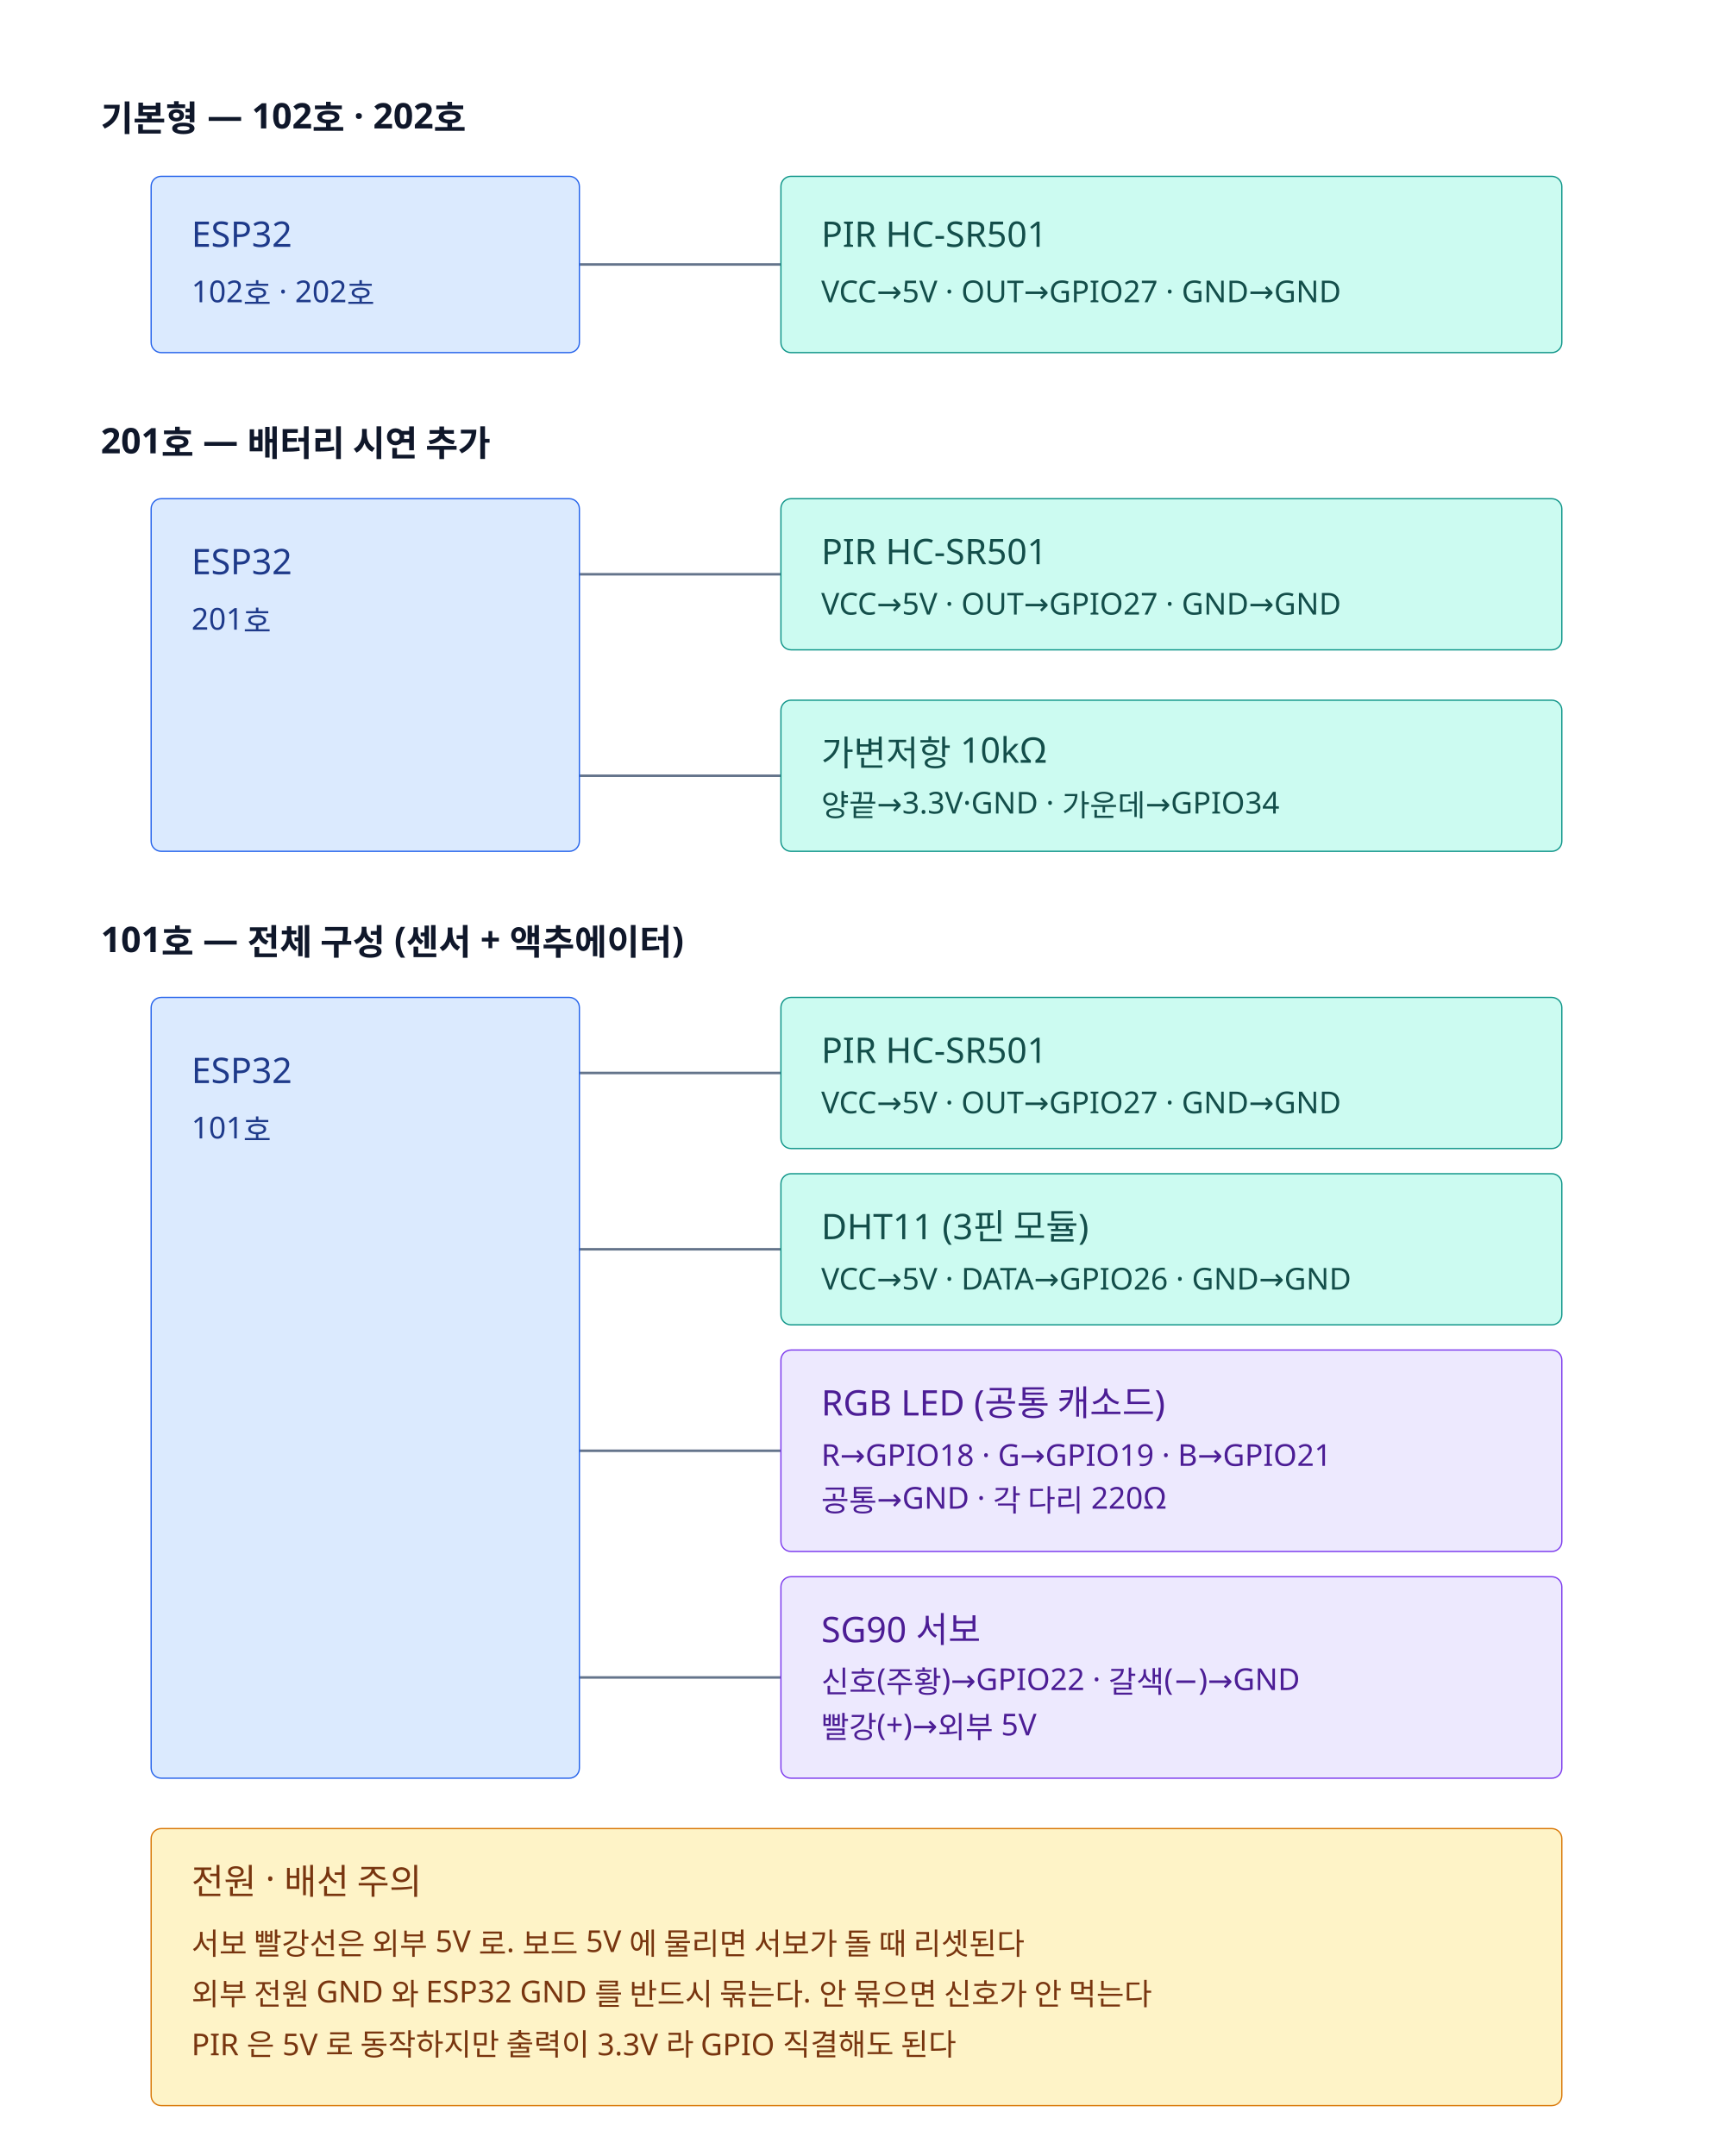
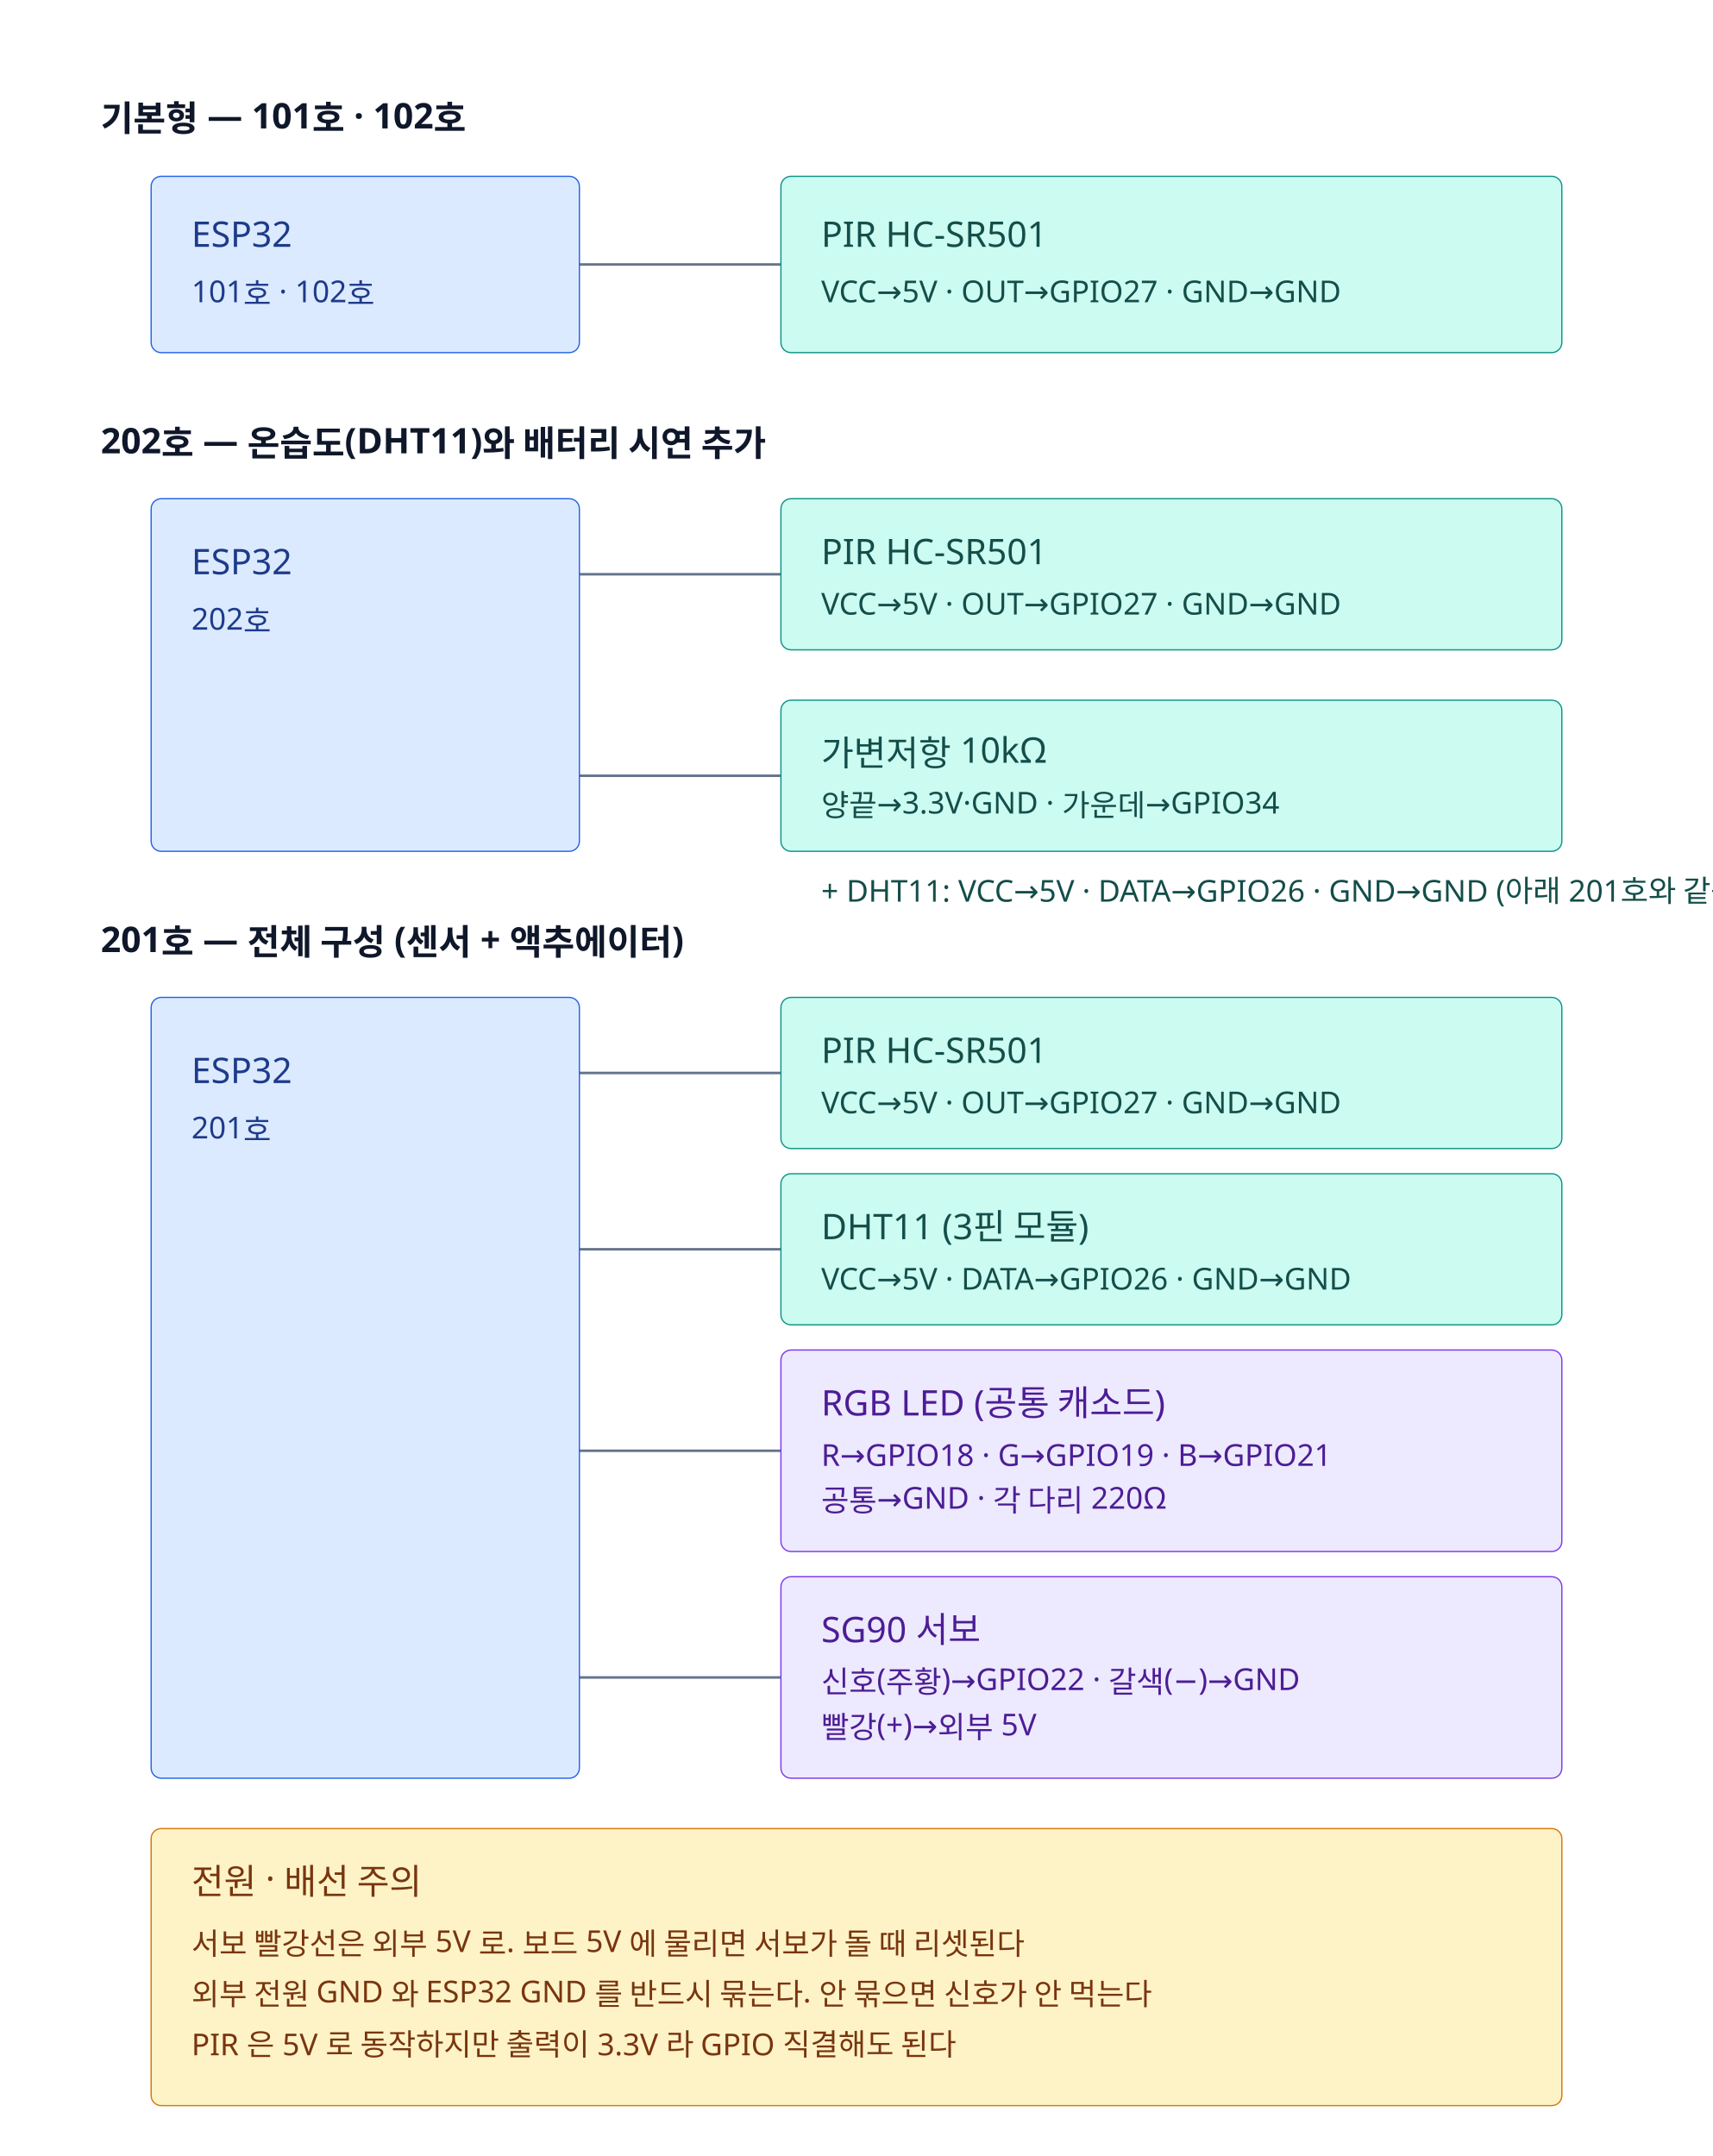
<svg xmlns="http://www.w3.org/2000/svg" width="680" height="856" viewBox="0 0 680 856" role="img">
  <rect x="0" y="0" width="680" height="856" fill="#ffffff" />
-   <text x="40" y="52" font-family="'Segoe UI','Malgun Gothic',sans-serif" font-size="14" font-weight="600" fill="#0f172a">기본형 — 102호 · 202호</text>
+   <text x="40" y="52" font-family="'Segoe UI','Malgun Gothic',sans-serif" font-size="14" font-weight="600" fill="#0f172a">기본형 — 101호 · 102호</text>
  <line x1="230" y1="105" x2="310" y2="105" stroke="#64748b" stroke-width="1" />
  <rect x="60" y="70" width="170" height="70" rx="4" fill="#dbeafe" stroke="#2563eb" stroke-width="0.5" />
  <text x="76" y="98" font-family="'Segoe UI','Malgun Gothic',sans-serif" font-size="14" font-weight="500" fill="#1e3a8a">ESP32</text>
-   <text x="76" y="120" font-family="'Segoe UI','Malgun Gothic',sans-serif" font-size="12" fill="#1e3a8a">102호 · 202호</text>
+   <text x="76" y="120" font-family="'Segoe UI','Malgun Gothic',sans-serif" font-size="12" fill="#1e3a8a">101호 · 102호</text>
  <rect x="310" y="70" width="310" height="70" rx="4" fill="#ccfbf1" stroke="#0d9488" stroke-width="0.5" />
  <text x="326" y="98" font-family="'Segoe UI','Malgun Gothic',sans-serif" font-size="14" font-weight="500" fill="#134e4a">PIR HC-SR501</text>
  <text x="326" y="120" font-family="'Segoe UI','Malgun Gothic',sans-serif" font-size="12" fill="#134e4a">VCC→5V · OUT→GPIO27 · GND→GND</text>
-   <text x="40" y="180" font-family="'Segoe UI','Malgun Gothic',sans-serif" font-size="14" font-weight="600" fill="#0f172a">201호 — 배터리 시연 추가</text>
+   <text x="40" y="180" font-family="'Segoe UI','Malgun Gothic',sans-serif" font-size="14" font-weight="600" fill="#0f172a">202호 — 온습도(DHT11)와 배터리 시연 추가</text>
  <line x1="230" y1="228" x2="310" y2="228" stroke="#64748b" stroke-width="1" />
  <line x1="230" y1="308" x2="310" y2="308" stroke="#64748b" stroke-width="1" />
  <rect x="60" y="198" width="170" height="140" rx="4" fill="#dbeafe" stroke="#2563eb" stroke-width="0.5" />
  <text x="76" y="228" font-family="'Segoe UI','Malgun Gothic',sans-serif" font-size="14" font-weight="500" fill="#1e3a8a">ESP32</text>
-   <text x="76" y="250" font-family="'Segoe UI','Malgun Gothic',sans-serif" font-size="12" fill="#1e3a8a">201호</text>
+   <text x="76" y="250" font-family="'Segoe UI','Malgun Gothic',sans-serif" font-size="12" fill="#1e3a8a">202호</text>
  <rect x="310" y="198" width="310" height="60" rx="4" fill="#ccfbf1" stroke="#0d9488" stroke-width="0.5" />
  <text x="326" y="224" font-family="'Segoe UI','Malgun Gothic',sans-serif" font-size="14" font-weight="500" fill="#134e4a">PIR HC-SR501</text>
  <text x="326" y="244" font-family="'Segoe UI','Malgun Gothic',sans-serif" font-size="12" fill="#134e4a">VCC→5V · OUT→GPIO27 · GND→GND</text>
  <rect x="310" y="278" width="310" height="60" rx="4" fill="#ccfbf1" stroke="#0d9488" stroke-width="0.5" />
  <text x="326" y="304" font-family="'Segoe UI','Malgun Gothic',sans-serif" font-size="14" font-weight="500" fill="#134e4a">가변저항 10kΩ</text>
  <text x="326" y="324" font-family="'Segoe UI','Malgun Gothic',sans-serif" font-size="12" fill="#134e4a">양끝→3.3V·GND · 가운데→GPIO34</text>
-   <text x="40" y="378" font-family="'Segoe UI','Malgun Gothic',sans-serif" font-size="14" font-weight="600" fill="#0f172a">101호 — 전체 구성 (센서 + 액추에이터)</text>
+   <text x="326" y="358" font-family="'Segoe UI','Malgun Gothic',sans-serif" font-size="12" fill="#134e4a">+ DHT11: VCC→5V · DATA→GPIO26 · GND→GND (아래 201호와 같음)</text>
+   <text x="40" y="378" font-family="'Segoe UI','Malgun Gothic',sans-serif" font-size="14" font-weight="600" fill="#0f172a">201호 — 전체 구성 (센서 + 액추에이터)</text>
  <line x1="230" y1="426" x2="310" y2="426" stroke="#64748b" stroke-width="1" />
  <line x1="230" y1="496" x2="310" y2="496" stroke="#64748b" stroke-width="1" />
  <line x1="230" y1="576" x2="310" y2="576" stroke="#64748b" stroke-width="1" />
  <line x1="230" y1="666" x2="310" y2="666" stroke="#64748b" stroke-width="1" />
  <rect x="60" y="396" width="170" height="310" rx="4" fill="#dbeafe" stroke="#2563eb" stroke-width="0.5" />
  <text x="76" y="430" font-family="'Segoe UI','Malgun Gothic',sans-serif" font-size="14" font-weight="500" fill="#1e3a8a">ESP32</text>
-   <text x="76" y="452" font-family="'Segoe UI','Malgun Gothic',sans-serif" font-size="12" fill="#1e3a8a">101호</text>
+   <text x="76" y="452" font-family="'Segoe UI','Malgun Gothic',sans-serif" font-size="12" fill="#1e3a8a">201호</text>
  <rect x="310" y="396" width="310" height="60" rx="4" fill="#ccfbf1" stroke="#0d9488" stroke-width="0.5" />
  <text x="326" y="422" font-family="'Segoe UI','Malgun Gothic',sans-serif" font-size="14" font-weight="500" fill="#134e4a">PIR HC-SR501</text>
  <text x="326" y="442" font-family="'Segoe UI','Malgun Gothic',sans-serif" font-size="12" fill="#134e4a">VCC→5V · OUT→GPIO27 · GND→GND</text>
  <rect x="310" y="466" width="310" height="60" rx="4" fill="#ccfbf1" stroke="#0d9488" stroke-width="0.5" />
  <text x="326" y="492" font-family="'Segoe UI','Malgun Gothic',sans-serif" font-size="14" font-weight="500" fill="#134e4a">DHT11 (3핀 모듈)</text>
  <text x="326" y="512" font-family="'Segoe UI','Malgun Gothic',sans-serif" font-size="12" fill="#134e4a">VCC→5V · DATA→GPIO26 · GND→GND</text>
  <rect x="310" y="536" width="310" height="80" rx="4" fill="#ede9fe" stroke="#7c3aed" stroke-width="0.5" />
  <text x="326" y="562" font-family="'Segoe UI','Malgun Gothic',sans-serif" font-size="14" font-weight="500" fill="#4c1d95">RGB LED (공통 캐소드)</text>
  <text x="326" y="582" font-family="'Segoe UI','Malgun Gothic',sans-serif" font-size="12" fill="#4c1d95">R→GPIO18 · G→GPIO19 · B→GPIO21</text>
  <text x="326" y="600" font-family="'Segoe UI','Malgun Gothic',sans-serif" font-size="12" fill="#4c1d95">공통→GND · 각 다리 220Ω</text>
  <rect x="310" y="626" width="310" height="80" rx="4" fill="#ede9fe" stroke="#7c3aed" stroke-width="0.5" />
  <text x="326" y="652" font-family="'Segoe UI','Malgun Gothic',sans-serif" font-size="14" font-weight="500" fill="#4c1d95">SG90 서보</text>
  <text x="326" y="672" font-family="'Segoe UI','Malgun Gothic',sans-serif" font-size="12" fill="#4c1d95">신호(주황)→GPIO22 · 갈색(−)→GND</text>
  <text x="326" y="690" font-family="'Segoe UI','Malgun Gothic',sans-serif" font-size="12" fill="#4c1d95">빨강(+)→외부 5V</text>
  <rect x="60" y="726" width="560" height="110" rx="4" fill="#fef3c7" stroke="#d97706" stroke-width="0.5" />
  <text x="76" y="752" font-family="'Segoe UI','Malgun Gothic',sans-serif" font-size="14" font-weight="500" fill="#78350f">전원 · 배선 주의</text>
  <text x="76" y="776" font-family="'Segoe UI','Malgun Gothic',sans-serif" font-size="12" fill="#78350f">서보 빨강선은 외부 5V 로. 보드 5V 에 물리면 서보가 돌 때 리셋된다</text>
  <text x="76" y="796" font-family="'Segoe UI','Malgun Gothic',sans-serif" font-size="12" fill="#78350f">외부 전원 GND 와 ESP32 GND 를 반드시 묶는다. 안 묶으면 신호가 안 먹는다</text>
  <text x="76" y="816" font-family="'Segoe UI','Malgun Gothic',sans-serif" font-size="12" fill="#78350f">PIR 은 5V 로 동작하지만 출력이 3.3V 라 GPIO 직결해도 된다</text>
</svg>
